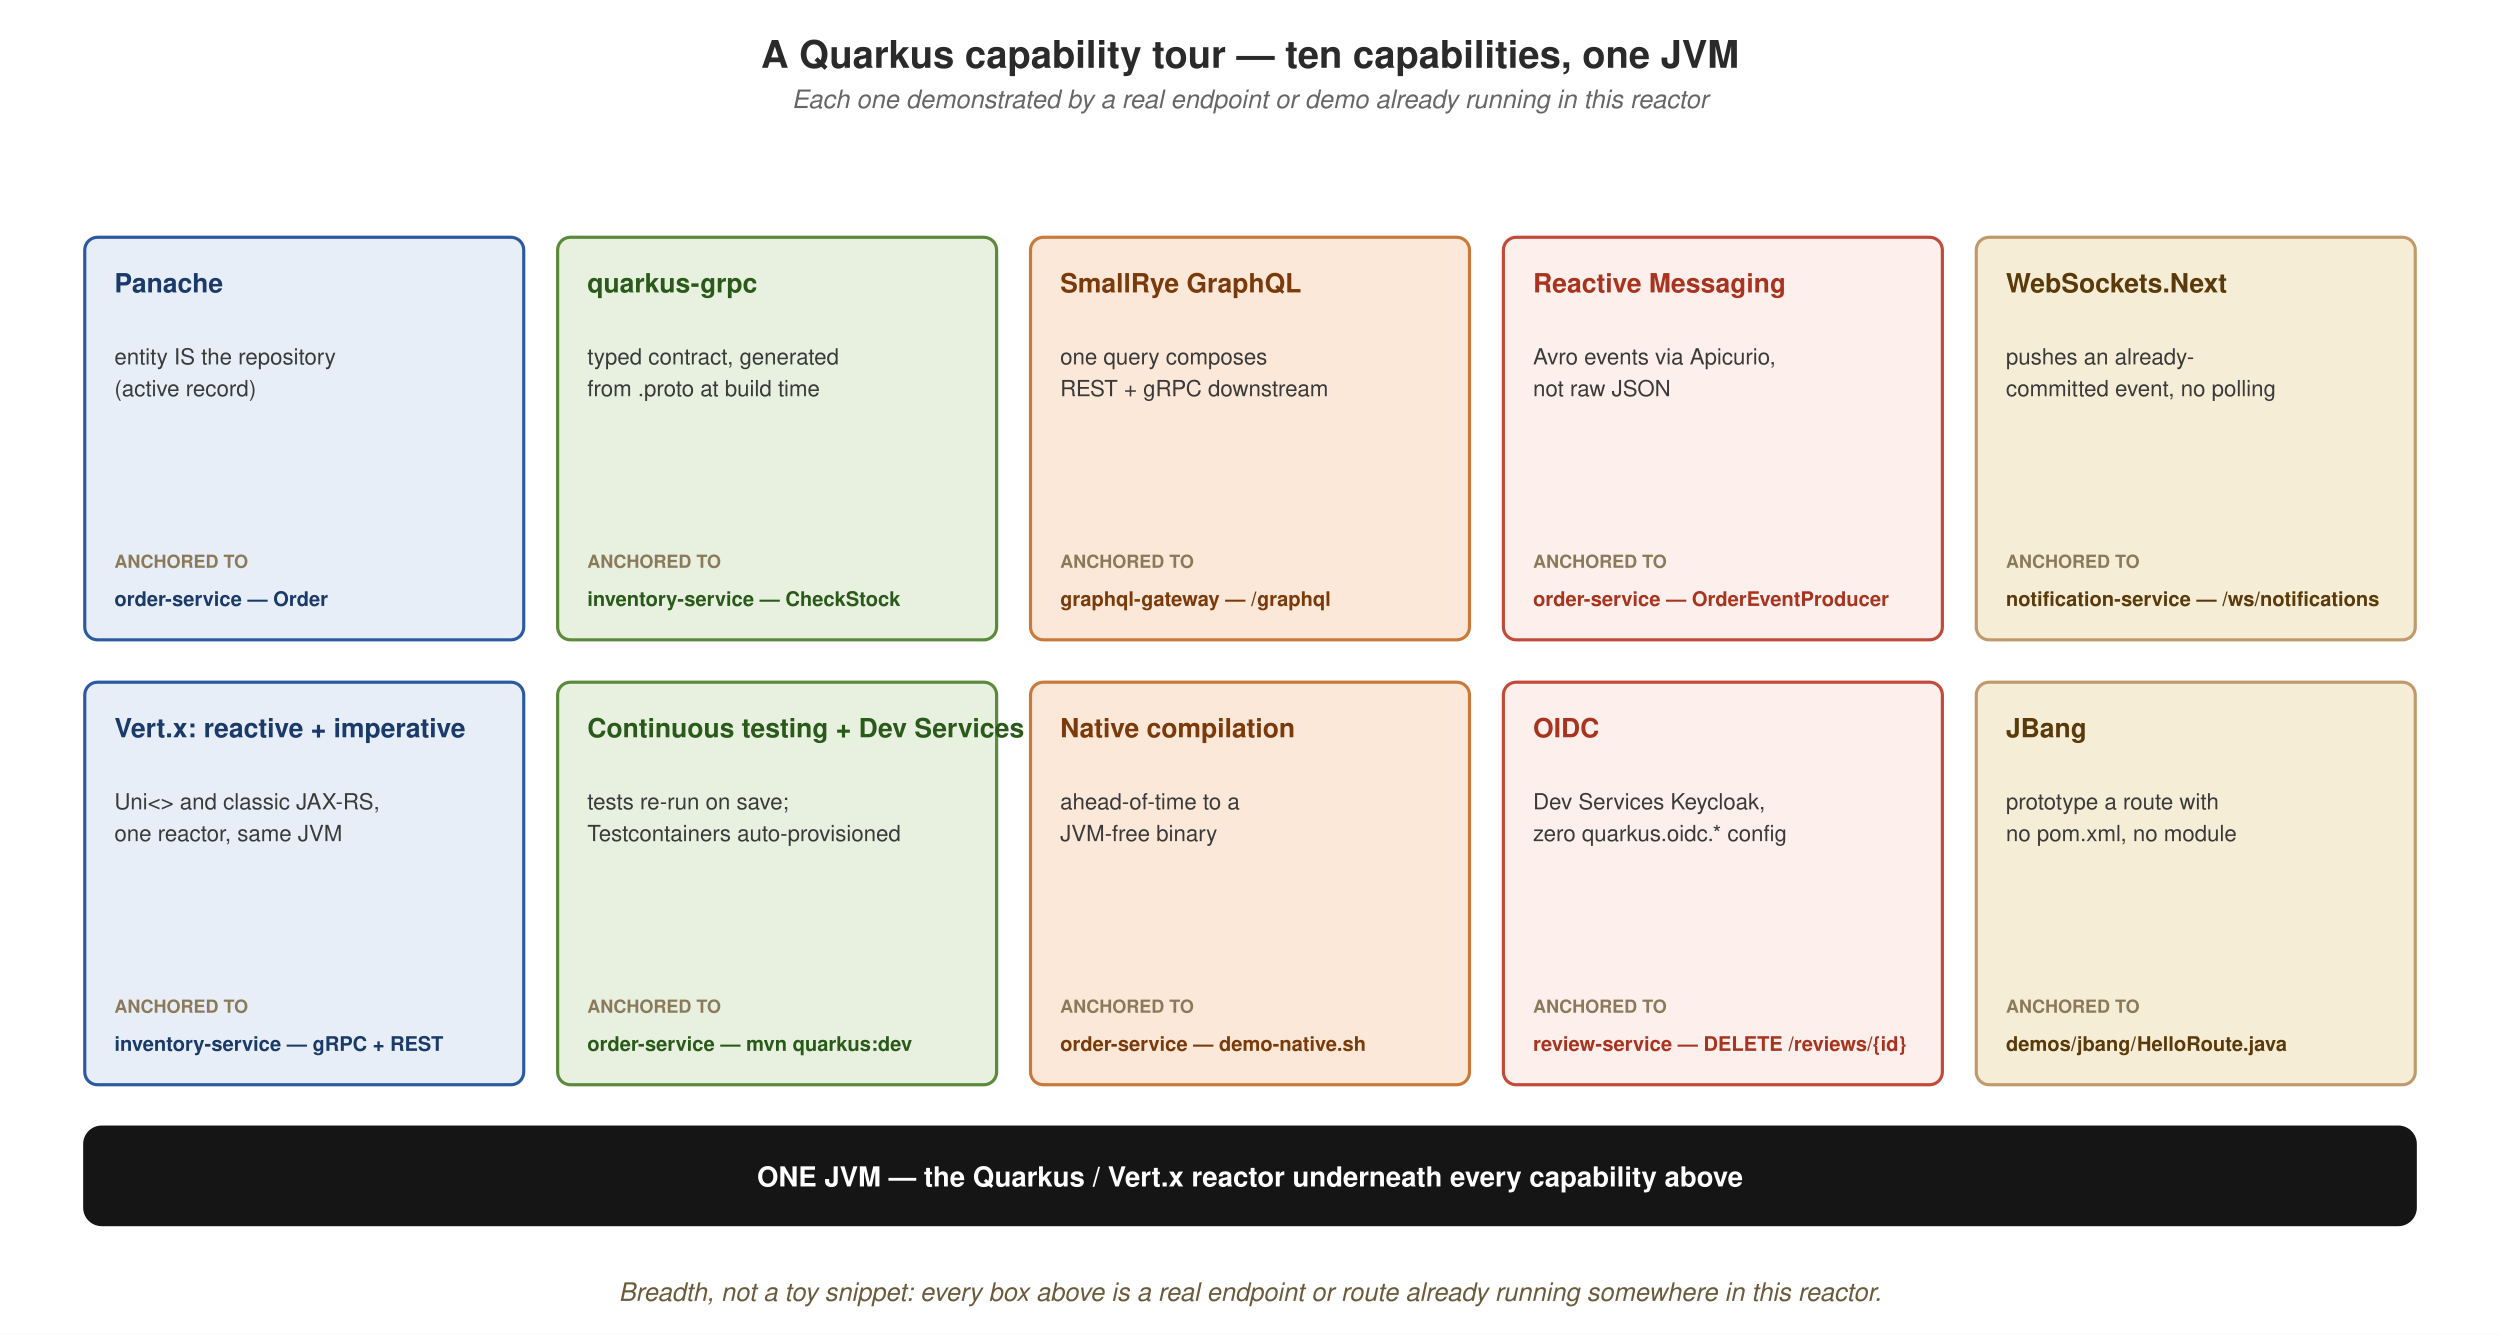
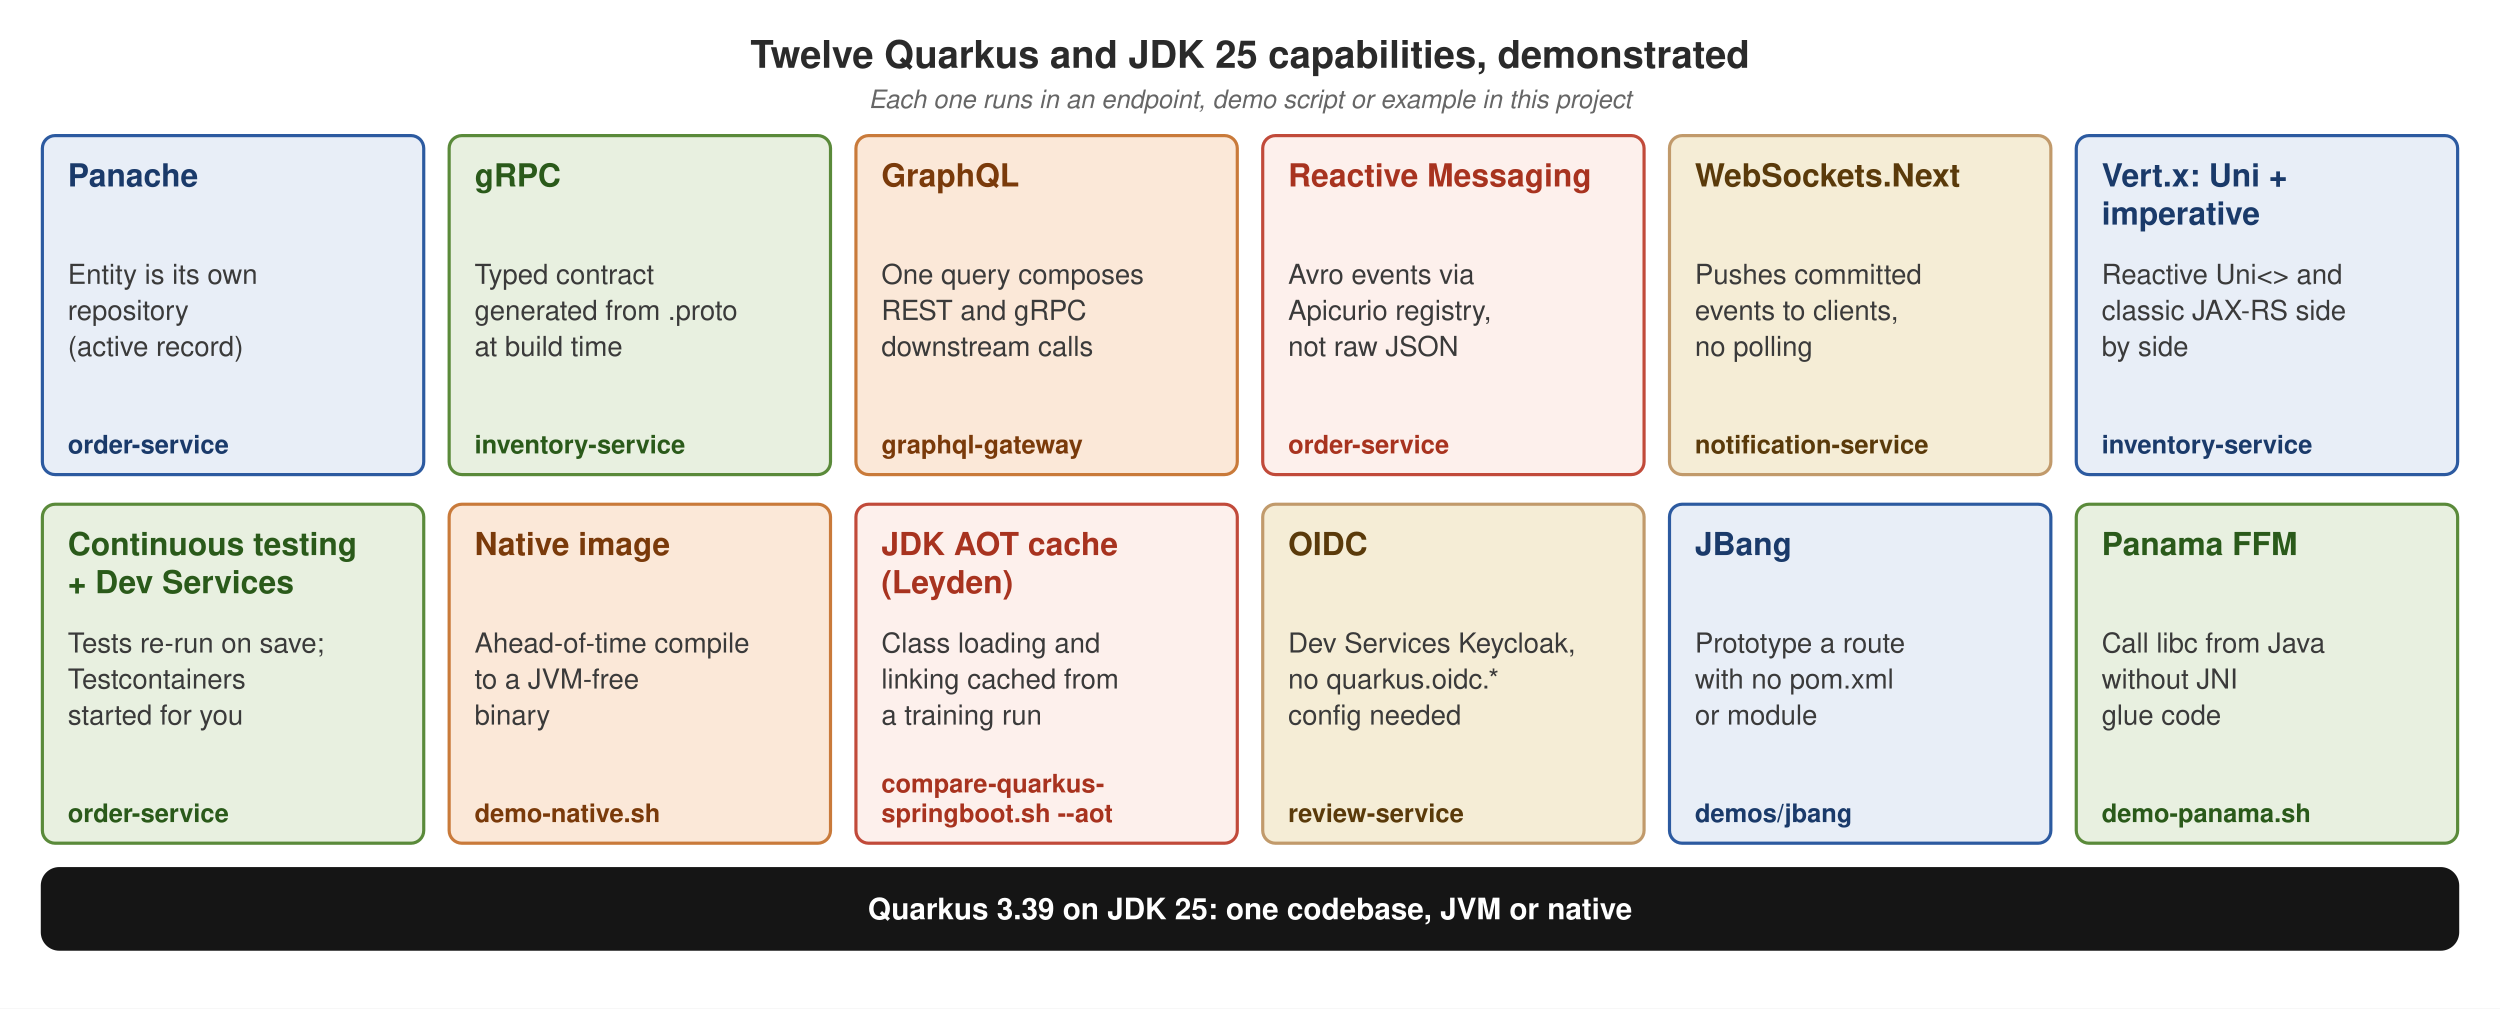
- <svg xmlns="http://www.w3.org/2000/svg" viewBox="0 0 1180 630" font-family="Helvetica, -apple-system, 'Segoe UI', Roboto, sans-serif">
-   <rect x="0" y="0" width="1180" height="630" fill="#ffffff" />
+ <svg xmlns="http://www.w3.org/2000/svg" viewBox="0 0 1180 476" font-family="Helvetica, -apple-system, 'Segoe UI', Roboto, sans-serif">
+   <rect x="0" y="0" width="1180" height="476" fill="#ffffff" />
  <defs>
    <marker id="arr" viewBox="0 0 10 10" refX="9" refY="5" markerWidth="7" markerHeight="7" orient="auto-start-reverse">
      <path d="M0,0 L10,5 L0,10 z" fill="#5a5a5a" />
    </marker>
    <marker id="arrR" viewBox="0 0 10 10" refX="9" refY="5" markerWidth="7" markerHeight="7" orient="auto-start-reverse">
      <path d="M0,0 L10,5 L0,10 z" fill="#c14a3a" />
    </marker>
    <marker id="arrB" viewBox="0 0 10 10" refX="9" refY="5" markerWidth="7" markerHeight="7" orient="auto-start-reverse">
      <path d="M0,0 L10,5 L0,10 z" fill="#2c5aa0" />
    </marker>
    <marker id="arrG" viewBox="0 0 10 10" refX="9" refY="5" markerWidth="7" markerHeight="7" orient="auto-start-reverse">
      <path d="M0,0 L10,5 L0,10 z" fill="#5a8a3a" />
    </marker>
  </defs>
-   <text x="590" y="32" font-size="18" fill="#2a2a2a" text-anchor="middle" font-weight="700">A Quarkus capability tour — ten capabilities, one JVM</text>
-   <text x="590" y="51" font-size="12" fill="#666666" text-anchor="middle" font-style="italic">Each one demonstrated by a real endpoint or demo already running in this reactor</text>
-   <rect x="40" y="112" width="207.2" height="190" fill="#e8eef7" stroke="#2c5aa0" stroke-width="1.5" rx="6" />
-   <text x="54" y="138" font-size="12.5" fill="#1a3a6a" text-anchor="start" font-weight="700">Panache</text>
-   <text x="54" y="172" font-size="10.5" fill="#3a3a3a" text-anchor="start">entity IS the repository</text>
-   <text x="54" y="187" font-size="10.5" fill="#3a3a3a" text-anchor="start">(active record)</text>
-   <text x="54" y="268" font-size="8.5" fill="#8a7a5a" text-anchor="start" font-weight="600">ANCHORED TO</text>
-   <text x="54" y="286" font-size="9.5" fill="#1a3a6a" text-anchor="start" font-weight="700">order-service — Order</text>
-   <rect x="263.2" y="112" width="207.2" height="190" fill="#e8f0e0" stroke="#5a8a3a" stroke-width="1.5" rx="6" />
-   <text x="277.2" y="138" font-size="12.5" fill="#2a5a1a" text-anchor="start" font-weight="700">quarkus-grpc</text>
-   <text x="277.2" y="172" font-size="10.5" fill="#3a3a3a" text-anchor="start">typed contract, generated</text>
-   <text x="277.2" y="187" font-size="10.5" fill="#3a3a3a" text-anchor="start">from .proto at build time</text>
-   <text x="277.2" y="268" font-size="8.5" fill="#8a7a5a" text-anchor="start" font-weight="600">ANCHORED TO</text>
-   <text x="277.2" y="286" font-size="9.5" fill="#2a5a1a" text-anchor="start" font-weight="700">inventory-service — CheckStock</text>
-   <rect x="486.4" y="112" width="207.2" height="190" fill="#fbe8d8" stroke="#c97a3a" stroke-width="1.5" rx="6" />
-   <text x="500.4" y="138" font-size="12.5" fill="#7a3a0a" text-anchor="start" font-weight="700">SmallRye GraphQL</text>
-   <text x="500.4" y="172" font-size="10.5" fill="#3a3a3a" text-anchor="start">one query composes</text>
-   <text x="500.4" y="187" font-size="10.5" fill="#3a3a3a" text-anchor="start">REST + gRPC downstream</text>
-   <text x="500.4" y="268" font-size="8.5" fill="#8a7a5a" text-anchor="start" font-weight="600">ANCHORED TO</text>
-   <text x="500.4" y="286" font-size="9.5" fill="#7a3a0a" text-anchor="start" font-weight="700">graphql-gateway — /graphql</text>
-   <rect x="709.6" y="112" width="207.2" height="190" fill="#fdf0ec" stroke="#c14a3a" stroke-width="1.5" rx="6" />
-   <text x="723.6" y="138" font-size="12.5" fill="#a8331f" text-anchor="start" font-weight="700">Reactive Messaging</text>
-   <text x="723.6" y="172" font-size="10.5" fill="#3a3a3a" text-anchor="start">Avro events via Apicurio,</text>
-   <text x="723.6" y="187" font-size="10.5" fill="#3a3a3a" text-anchor="start">not raw JSON</text>
-   <text x="723.6" y="268" font-size="8.5" fill="#8a7a5a" text-anchor="start" font-weight="600">ANCHORED TO</text>
-   <text x="723.6" y="286" font-size="9.5" fill="#a8331f" text-anchor="start" font-weight="700">order-service — OrderEventProducer</text>
-   <rect x="932.8" y="112" width="207.2" height="190" fill="#f5edd6" stroke="#c19a6b" stroke-width="1.5" rx="6" />
-   <text x="946.8" y="138" font-size="12.5" fill="#5a3a0a" text-anchor="start" font-weight="700">WebSockets.Next</text>
-   <text x="946.8" y="172" font-size="10.5" fill="#3a3a3a" text-anchor="start">pushes an already-</text>
-   <text x="946.8" y="187" font-size="10.5" fill="#3a3a3a" text-anchor="start">committed event, no polling</text>
-   <text x="946.8" y="268" font-size="8.5" fill="#8a7a5a" text-anchor="start" font-weight="600">ANCHORED TO</text>
-   <text x="946.8" y="286" font-size="9.5" fill="#5a3a0a" text-anchor="start" font-weight="700">notification-service — /ws/notifications</text>
-   <rect x="40" y="322" width="207.2" height="190" fill="#e8eef7" stroke="#2c5aa0" stroke-width="1.5" rx="6" />
-   <text x="54" y="348" font-size="12.5" fill="#1a3a6a" text-anchor="start" font-weight="700">Vert.x: reactive + imperative</text>
-   <text x="54" y="382" font-size="10.5" fill="#3a3a3a" text-anchor="start">Uni&lt;&gt; and classic JAX-RS,</text>
-   <text x="54" y="397" font-size="10.5" fill="#3a3a3a" text-anchor="start">one reactor, same JVM</text>
-   <text x="54" y="478" font-size="8.5" fill="#8a7a5a" text-anchor="start" font-weight="600">ANCHORED TO</text>
-   <text x="54" y="496" font-size="9.5" fill="#1a3a6a" text-anchor="start" font-weight="700">inventory-service — gRPC + REST</text>
-   <rect x="263.2" y="322" width="207.2" height="190" fill="#e8f0e0" stroke="#5a8a3a" stroke-width="1.5" rx="6" />
-   <text x="277.2" y="348" font-size="12.5" fill="#2a5a1a" text-anchor="start" font-weight="700">Continuous testing + Dev Services</text>
-   <text x="277.2" y="382" font-size="10.5" fill="#3a3a3a" text-anchor="start">tests re-run on save;</text>
-   <text x="277.2" y="397" font-size="10.5" fill="#3a3a3a" text-anchor="start">Testcontainers auto-provisioned</text>
-   <text x="277.2" y="478" font-size="8.5" fill="#8a7a5a" text-anchor="start" font-weight="600">ANCHORED TO</text>
-   <text x="277.2" y="496" font-size="9.5" fill="#2a5a1a" text-anchor="start" font-weight="700">order-service — mvn quarkus:dev</text>
-   <rect x="486.4" y="322" width="207.2" height="190" fill="#fbe8d8" stroke="#c97a3a" stroke-width="1.5" rx="6" />
-   <text x="500.4" y="348" font-size="12.5" fill="#7a3a0a" text-anchor="start" font-weight="700">Native compilation</text>
-   <text x="500.4" y="382" font-size="10.5" fill="#3a3a3a" text-anchor="start">ahead-of-time to a</text>
-   <text x="500.4" y="397" font-size="10.5" fill="#3a3a3a" text-anchor="start">JVM-free binary</text>
-   <text x="500.4" y="478" font-size="8.5" fill="#8a7a5a" text-anchor="start" font-weight="600">ANCHORED TO</text>
-   <text x="500.4" y="496" font-size="9.5" fill="#7a3a0a" text-anchor="start" font-weight="700">order-service — demo-native.sh</text>
-   <rect x="709.6" y="322" width="207.2" height="190" fill="#fdf0ec" stroke="#c14a3a" stroke-width="1.5" rx="6" />
-   <text x="723.6" y="348" font-size="12.5" fill="#a8331f" text-anchor="start" font-weight="700">OIDC</text>
-   <text x="723.6" y="382" font-size="10.5" fill="#3a3a3a" text-anchor="start">Dev Services Keycloak,</text>
-   <text x="723.6" y="397" font-size="10.5" fill="#3a3a3a" text-anchor="start">zero quarkus.oidc.* config</text>
-   <text x="723.6" y="478" font-size="8.5" fill="#8a7a5a" text-anchor="start" font-weight="600">ANCHORED TO</text>
-   <text x="723.6" y="496" font-size="9.5" fill="#a8331f" text-anchor="start" font-weight="700">review-service — DELETE /reviews/{id}</text>
-   <rect x="932.8" y="322" width="207.2" height="190" fill="#f5edd6" stroke="#c19a6b" stroke-width="1.5" rx="6" />
-   <text x="946.8" y="348" font-size="12.5" fill="#5a3a0a" text-anchor="start" font-weight="700">JBang</text>
-   <text x="946.8" y="382" font-size="10.5" fill="#3a3a3a" text-anchor="start">prototype a route with</text>
-   <text x="946.8" y="397" font-size="10.5" fill="#3a3a3a" text-anchor="start">no pom.xml, no module</text>
-   <text x="946.8" y="478" font-size="8.5" fill="#8a7a5a" text-anchor="start" font-weight="600">ANCHORED TO</text>
-   <text x="946.8" y="496" font-size="9.5" fill="#5a3a0a" text-anchor="start" font-weight="700">demos/jbang/HelloRoute.java</text>
-   <rect x="40" y="532" width="1100" height="46" fill="#151515" stroke="#151515" stroke-width="1.5" rx="8" />
-   <text x="590" y="560" font-size="13" fill="#ffffff" text-anchor="middle" font-weight="700">ONE JVM — the Quarkus / Vert.x reactor underneath every capability above</text>
-   <text x="590" y="614" font-size="12" fill="#6a5a3a" text-anchor="middle" font-style="italic">Breadth, not a toy snippet: every box above is a real endpoint or route already running somewhere in this reactor.</text>
+   <text x="590" y="32" font-size="18" fill="#2a2a2a" text-anchor="middle" font-weight="700">Twelve Quarkus and JDK 25 capabilities, demonstrated</text>
+   <text x="590" y="51" font-size="12" fill="#666666" text-anchor="middle" font-style="italic">Each one runs in an endpoint, demo script or example in this project</text>
+   <rect x="20" y="64" width="180" height="160" fill="#e8eef7" stroke="#2c5aa0" stroke-width="1.5" rx="6" />
+   <text x="32" y="88" font-size="15" fill="#1a3a6a" text-anchor="start" font-weight="700">Panache</text>
+   <text x="32" y="134" font-size="13" fill="#3a3a3a" text-anchor="start">Entity is its own</text>
+   <text x="32" y="151" font-size="13" fill="#3a3a3a" text-anchor="start">repository</text>
+   <text x="32" y="168" font-size="13" fill="#3a3a3a" text-anchor="start">(active record)</text>
+   <text x="32" y="214" font-size="12" fill="#1a3a6a" text-anchor="start" font-weight="700">order-service</text>
+   <rect x="212" y="64" width="180" height="160" fill="#e8f0e0" stroke="#5a8a3a" stroke-width="1.5" rx="6" />
+   <text x="224" y="88" font-size="15" fill="#2a5a1a" text-anchor="start" font-weight="700">gRPC</text>
+   <text x="224" y="134" font-size="13" fill="#3a3a3a" text-anchor="start">Typed contract</text>
+   <text x="224" y="151" font-size="13" fill="#3a3a3a" text-anchor="start">generated from .proto</text>
+   <text x="224" y="168" font-size="13" fill="#3a3a3a" text-anchor="start">at build time</text>
+   <text x="224" y="214" font-size="12" fill="#2a5a1a" text-anchor="start" font-weight="700">inventory-service</text>
+   <rect x="404" y="64" width="180" height="160" fill="#fbe8d8" stroke="#c97a3a" stroke-width="1.5" rx="6" />
+   <text x="416" y="88" font-size="15" fill="#7a3a0a" text-anchor="start" font-weight="700">GraphQL</text>
+   <text x="416" y="134" font-size="13" fill="#3a3a3a" text-anchor="start">One query composes</text>
+   <text x="416" y="151" font-size="13" fill="#3a3a3a" text-anchor="start">REST and gRPC</text>
+   <text x="416" y="168" font-size="13" fill="#3a3a3a" text-anchor="start">downstream calls</text>
+   <text x="416" y="214" font-size="12" fill="#7a3a0a" text-anchor="start" font-weight="700">graphql-gateway</text>
+   <rect x="596" y="64" width="180" height="160" fill="#fdf0ec" stroke="#c14a3a" stroke-width="1.5" rx="6" />
+   <text x="608" y="88" font-size="15" fill="#a8331f" text-anchor="start" font-weight="700">Reactive Messaging</text>
+   <text x="608" y="134" font-size="13" fill="#3a3a3a" text-anchor="start">Avro events via</text>
+   <text x="608" y="151" font-size="13" fill="#3a3a3a" text-anchor="start">Apicurio registry,</text>
+   <text x="608" y="168" font-size="13" fill="#3a3a3a" text-anchor="start">not raw JSON</text>
+   <text x="608" y="214" font-size="12" fill="#a8331f" text-anchor="start" font-weight="700">order-service</text>
+   <rect x="788" y="64" width="180" height="160" fill="#f5edd6" stroke="#c19a6b" stroke-width="1.5" rx="6" />
+   <text x="800" y="88" font-size="15" fill="#5a3a0a" text-anchor="start" font-weight="700">WebSockets.Next</text>
+   <text x="800" y="134" font-size="13" fill="#3a3a3a" text-anchor="start">Pushes committed</text>
+   <text x="800" y="151" font-size="13" fill="#3a3a3a" text-anchor="start">events to clients,</text>
+   <text x="800" y="168" font-size="13" fill="#3a3a3a" text-anchor="start">no polling</text>
+   <text x="800" y="214" font-size="12" fill="#5a3a0a" text-anchor="start" font-weight="700">notification-service</text>
+   <rect x="980" y="64" width="180" height="160" fill="#e8eef7" stroke="#2c5aa0" stroke-width="1.5" rx="6" />
+   <text x="992" y="88" font-size="15" fill="#1a3a6a" text-anchor="start" font-weight="700">Vert.x: Uni +</text>
+   <text x="992" y="106" font-size="15" fill="#1a3a6a" text-anchor="start" font-weight="700">imperative</text>
+   <text x="992" y="134" font-size="13" fill="#3a3a3a" text-anchor="start">Reactive Uni&lt;&gt; and</text>
+   <text x="992" y="151" font-size="13" fill="#3a3a3a" text-anchor="start">classic JAX-RS side</text>
+   <text x="992" y="168" font-size="13" fill="#3a3a3a" text-anchor="start">by side</text>
+   <text x="992" y="214" font-size="12" fill="#1a3a6a" text-anchor="start" font-weight="700">inventory-service</text>
+   <rect x="20" y="238" width="180" height="160" fill="#e8f0e0" stroke="#5a8a3a" stroke-width="1.5" rx="6" />
+   <text x="32" y="262" font-size="15" fill="#2a5a1a" text-anchor="start" font-weight="700">Continuous testing</text>
+   <text x="32" y="280" font-size="15" fill="#2a5a1a" text-anchor="start" font-weight="700">+ Dev Services</text>
+   <text x="32" y="308" font-size="13" fill="#3a3a3a" text-anchor="start">Tests re-run on save;</text>
+   <text x="32" y="325" font-size="13" fill="#3a3a3a" text-anchor="start">Testcontainers</text>
+   <text x="32" y="342" font-size="13" fill="#3a3a3a" text-anchor="start">started for you</text>
+   <text x="32" y="388" font-size="12" fill="#2a5a1a" text-anchor="start" font-weight="700">order-service</text>
+   <rect x="212" y="238" width="180" height="160" fill="#fbe8d8" stroke="#c97a3a" stroke-width="1.5" rx="6" />
+   <text x="224" y="262" font-size="15" fill="#7a3a0a" text-anchor="start" font-weight="700">Native image</text>
+   <text x="224" y="308" font-size="13" fill="#3a3a3a" text-anchor="start">Ahead-of-time compile</text>
+   <text x="224" y="325" font-size="13" fill="#3a3a3a" text-anchor="start">to a JVM-free</text>
+   <text x="224" y="342" font-size="13" fill="#3a3a3a" text-anchor="start">binary</text>
+   <text x="224" y="388" font-size="12" fill="#7a3a0a" text-anchor="start" font-weight="700">demo-native.sh</text>
+   <rect x="404" y="238" width="180" height="160" fill="#fdf0ec" stroke="#c14a3a" stroke-width="1.5" rx="6" />
+   <text x="416" y="262" font-size="15" fill="#a8331f" text-anchor="start" font-weight="700">JDK AOT cache</text>
+   <text x="416" y="280" font-size="15" fill="#a8331f" text-anchor="start" font-weight="700">(Leyden)</text>
+   <text x="416" y="308" font-size="13" fill="#3a3a3a" text-anchor="start">Class loading and</text>
+   <text x="416" y="325" font-size="13" fill="#3a3a3a" text-anchor="start">linking cached from</text>
+   <text x="416" y="342" font-size="13" fill="#3a3a3a" text-anchor="start">a training run</text>
+   <text x="416" y="374" font-size="12" fill="#a8331f" text-anchor="start" font-weight="700">compare-quarkus-</text>
+   <text x="416" y="388" font-size="12" fill="#a8331f" text-anchor="start" font-weight="700">springboot.sh --aot</text>
+   <rect x="596" y="238" width="180" height="160" fill="#f5edd6" stroke="#c19a6b" stroke-width="1.5" rx="6" />
+   <text x="608" y="262" font-size="15" fill="#5a3a0a" text-anchor="start" font-weight="700">OIDC</text>
+   <text x="608" y="308" font-size="13" fill="#3a3a3a" text-anchor="start">Dev Services Keycloak,</text>
+   <text x="608" y="325" font-size="13" fill="#3a3a3a" text-anchor="start">no quarkus.oidc.*</text>
+   <text x="608" y="342" font-size="13" fill="#3a3a3a" text-anchor="start">config needed</text>
+   <text x="608" y="388" font-size="12" fill="#5a3a0a" text-anchor="start" font-weight="700">review-service</text>
+   <rect x="788" y="238" width="180" height="160" fill="#e8eef7" stroke="#2c5aa0" stroke-width="1.5" rx="6" />
+   <text x="800" y="262" font-size="15" fill="#1a3a6a" text-anchor="start" font-weight="700">JBang</text>
+   <text x="800" y="308" font-size="13" fill="#3a3a3a" text-anchor="start">Prototype a route</text>
+   <text x="800" y="325" font-size="13" fill="#3a3a3a" text-anchor="start">with no pom.xml</text>
+   <text x="800" y="342" font-size="13" fill="#3a3a3a" text-anchor="start">or module</text>
+   <text x="800" y="388" font-size="12" fill="#1a3a6a" text-anchor="start" font-weight="700">demos/jbang</text>
+   <rect x="980" y="238" width="180" height="160" fill="#e8f0e0" stroke="#5a8a3a" stroke-width="1.5" rx="6" />
+   <text x="992" y="262" font-size="15" fill="#2a5a1a" text-anchor="start" font-weight="700">Panama FFM</text>
+   <text x="992" y="308" font-size="13" fill="#3a3a3a" text-anchor="start">Call libc from Java</text>
+   <text x="992" y="325" font-size="13" fill="#3a3a3a" text-anchor="start">without JNI</text>
+   <text x="992" y="342" font-size="13" fill="#3a3a3a" text-anchor="start">glue code</text>
+   <text x="992" y="388" font-size="12" fill="#2a5a1a" text-anchor="start" font-weight="700">demo-panama.sh</text>
+   <rect x="20" y="410" width="1140" height="38" fill="#151515" stroke="#151515" stroke-width="1.5" rx="8" />
+   <text x="590" y="433.9" font-size="14" fill="#ffffff" text-anchor="middle" font-weight="700">Quarkus 3.39 on JDK 25: one codebase, JVM or native</text>
</svg>
